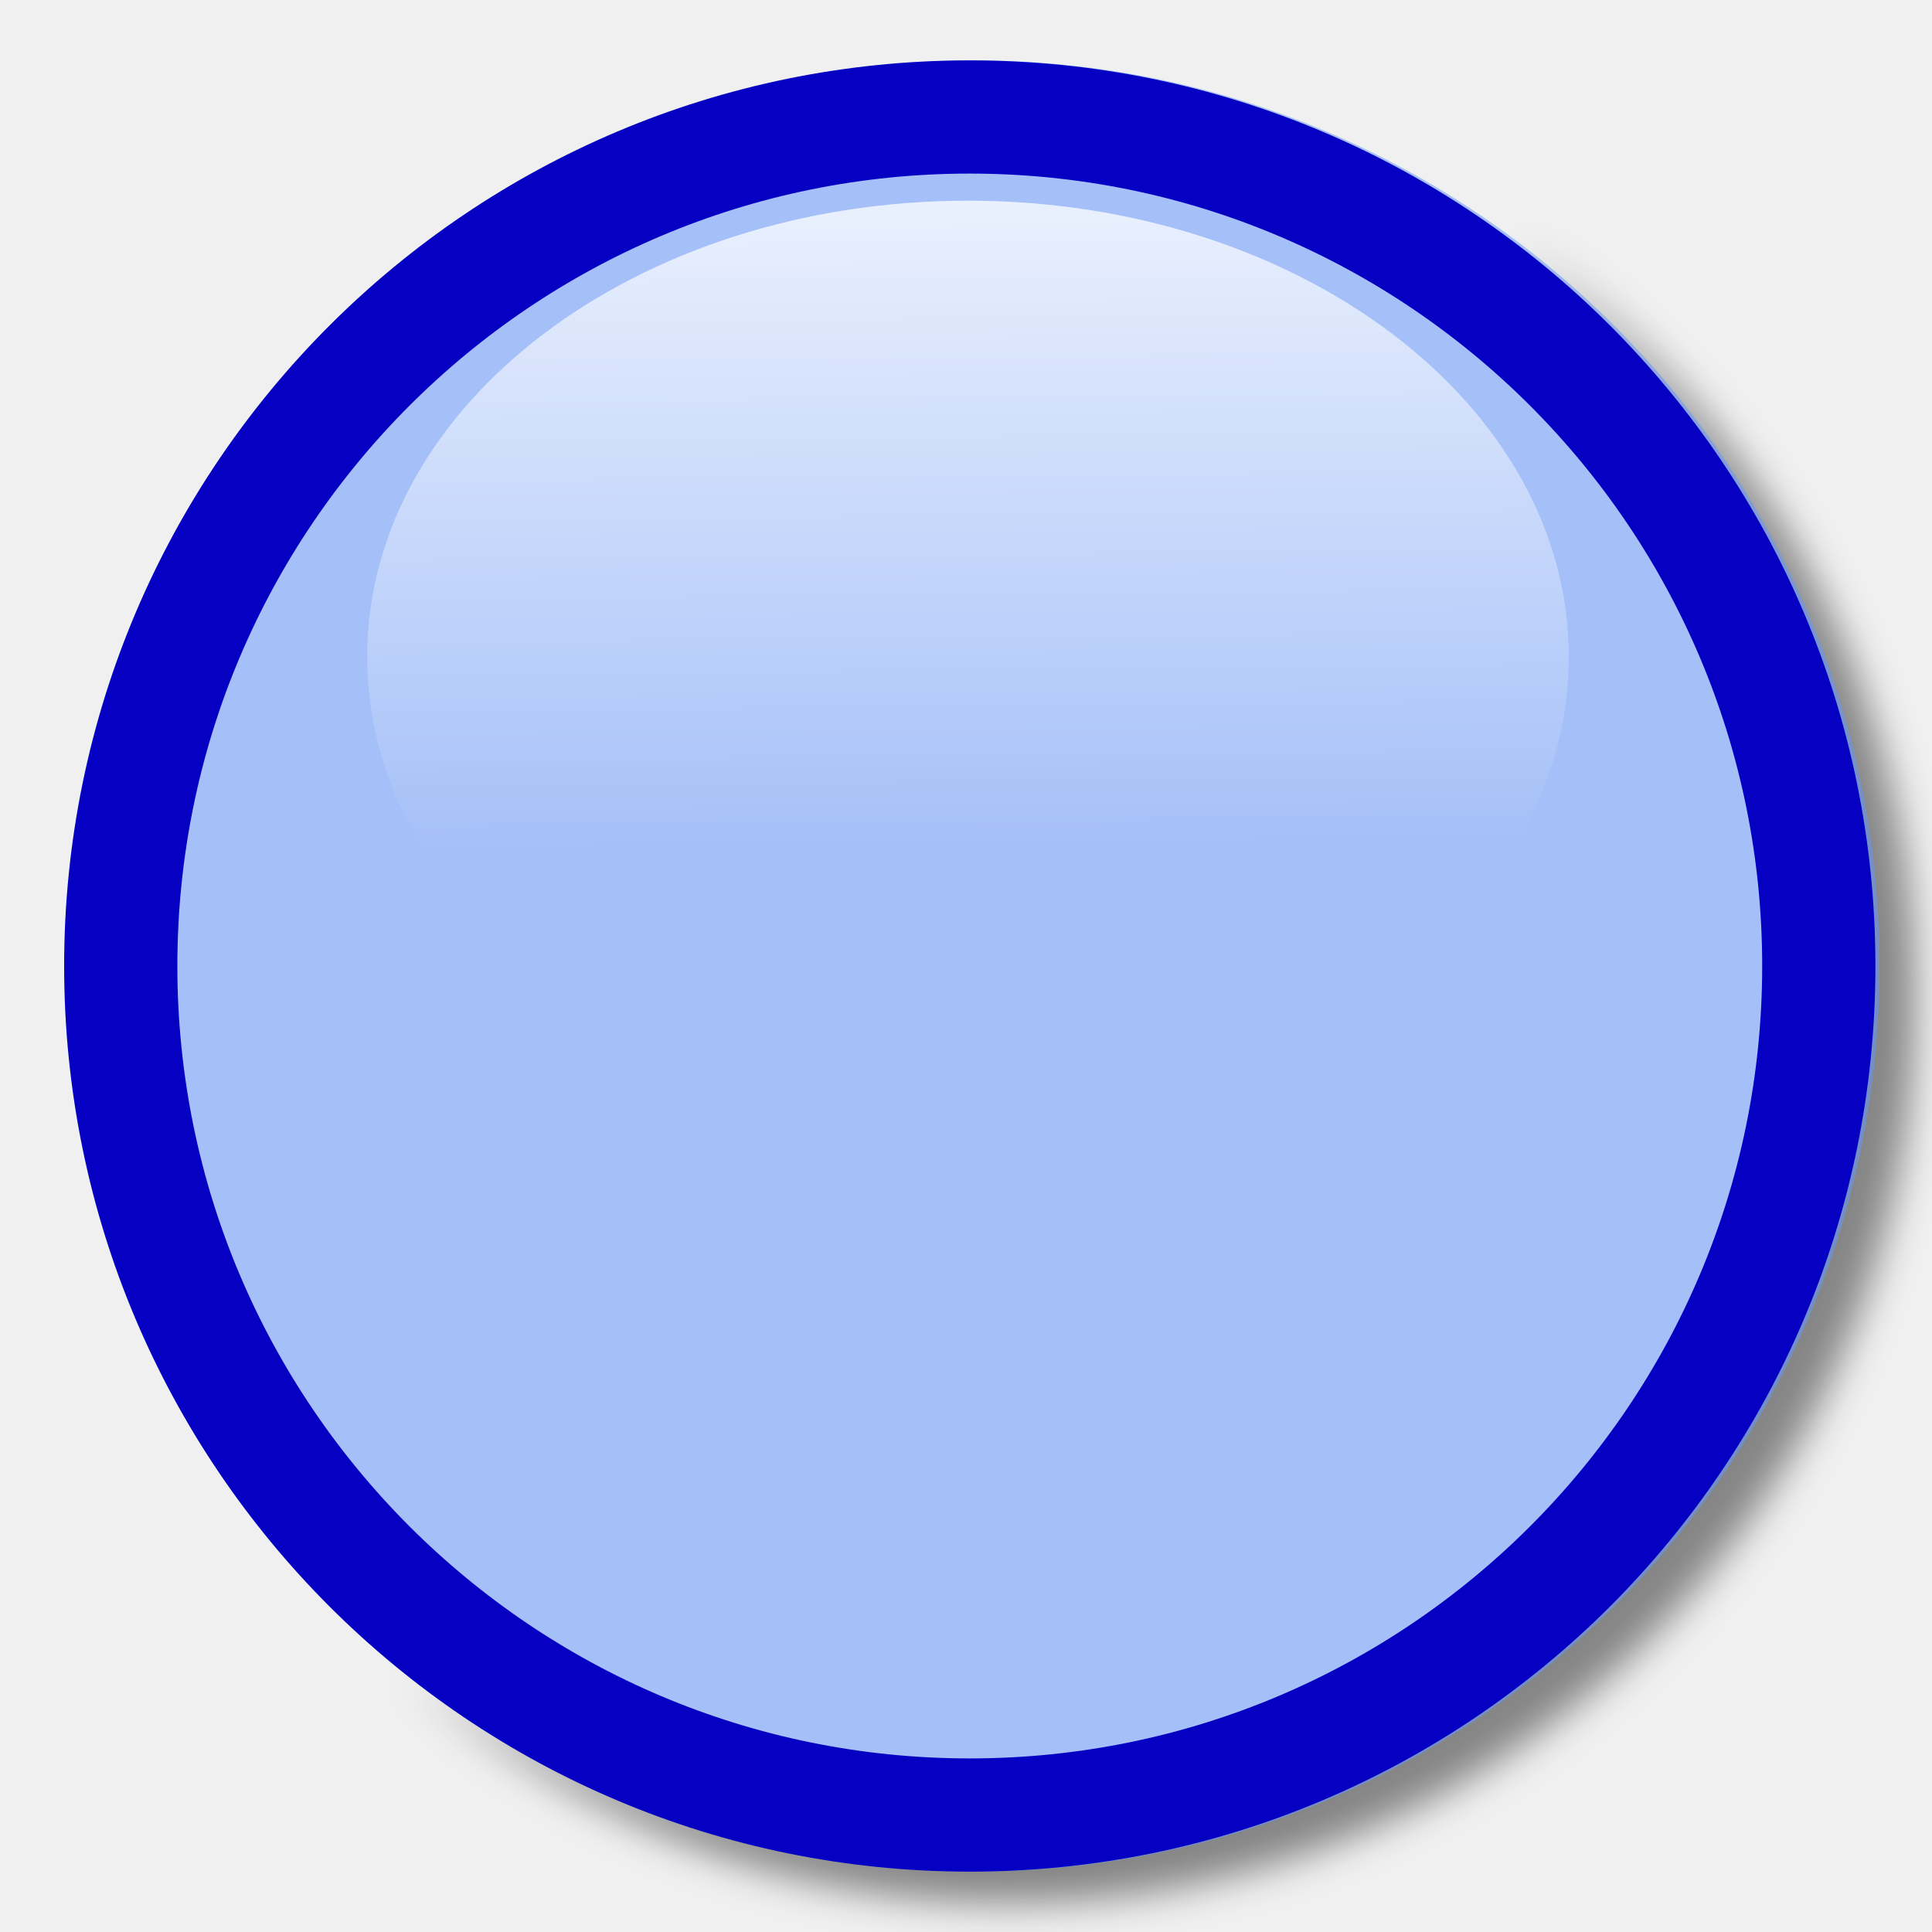
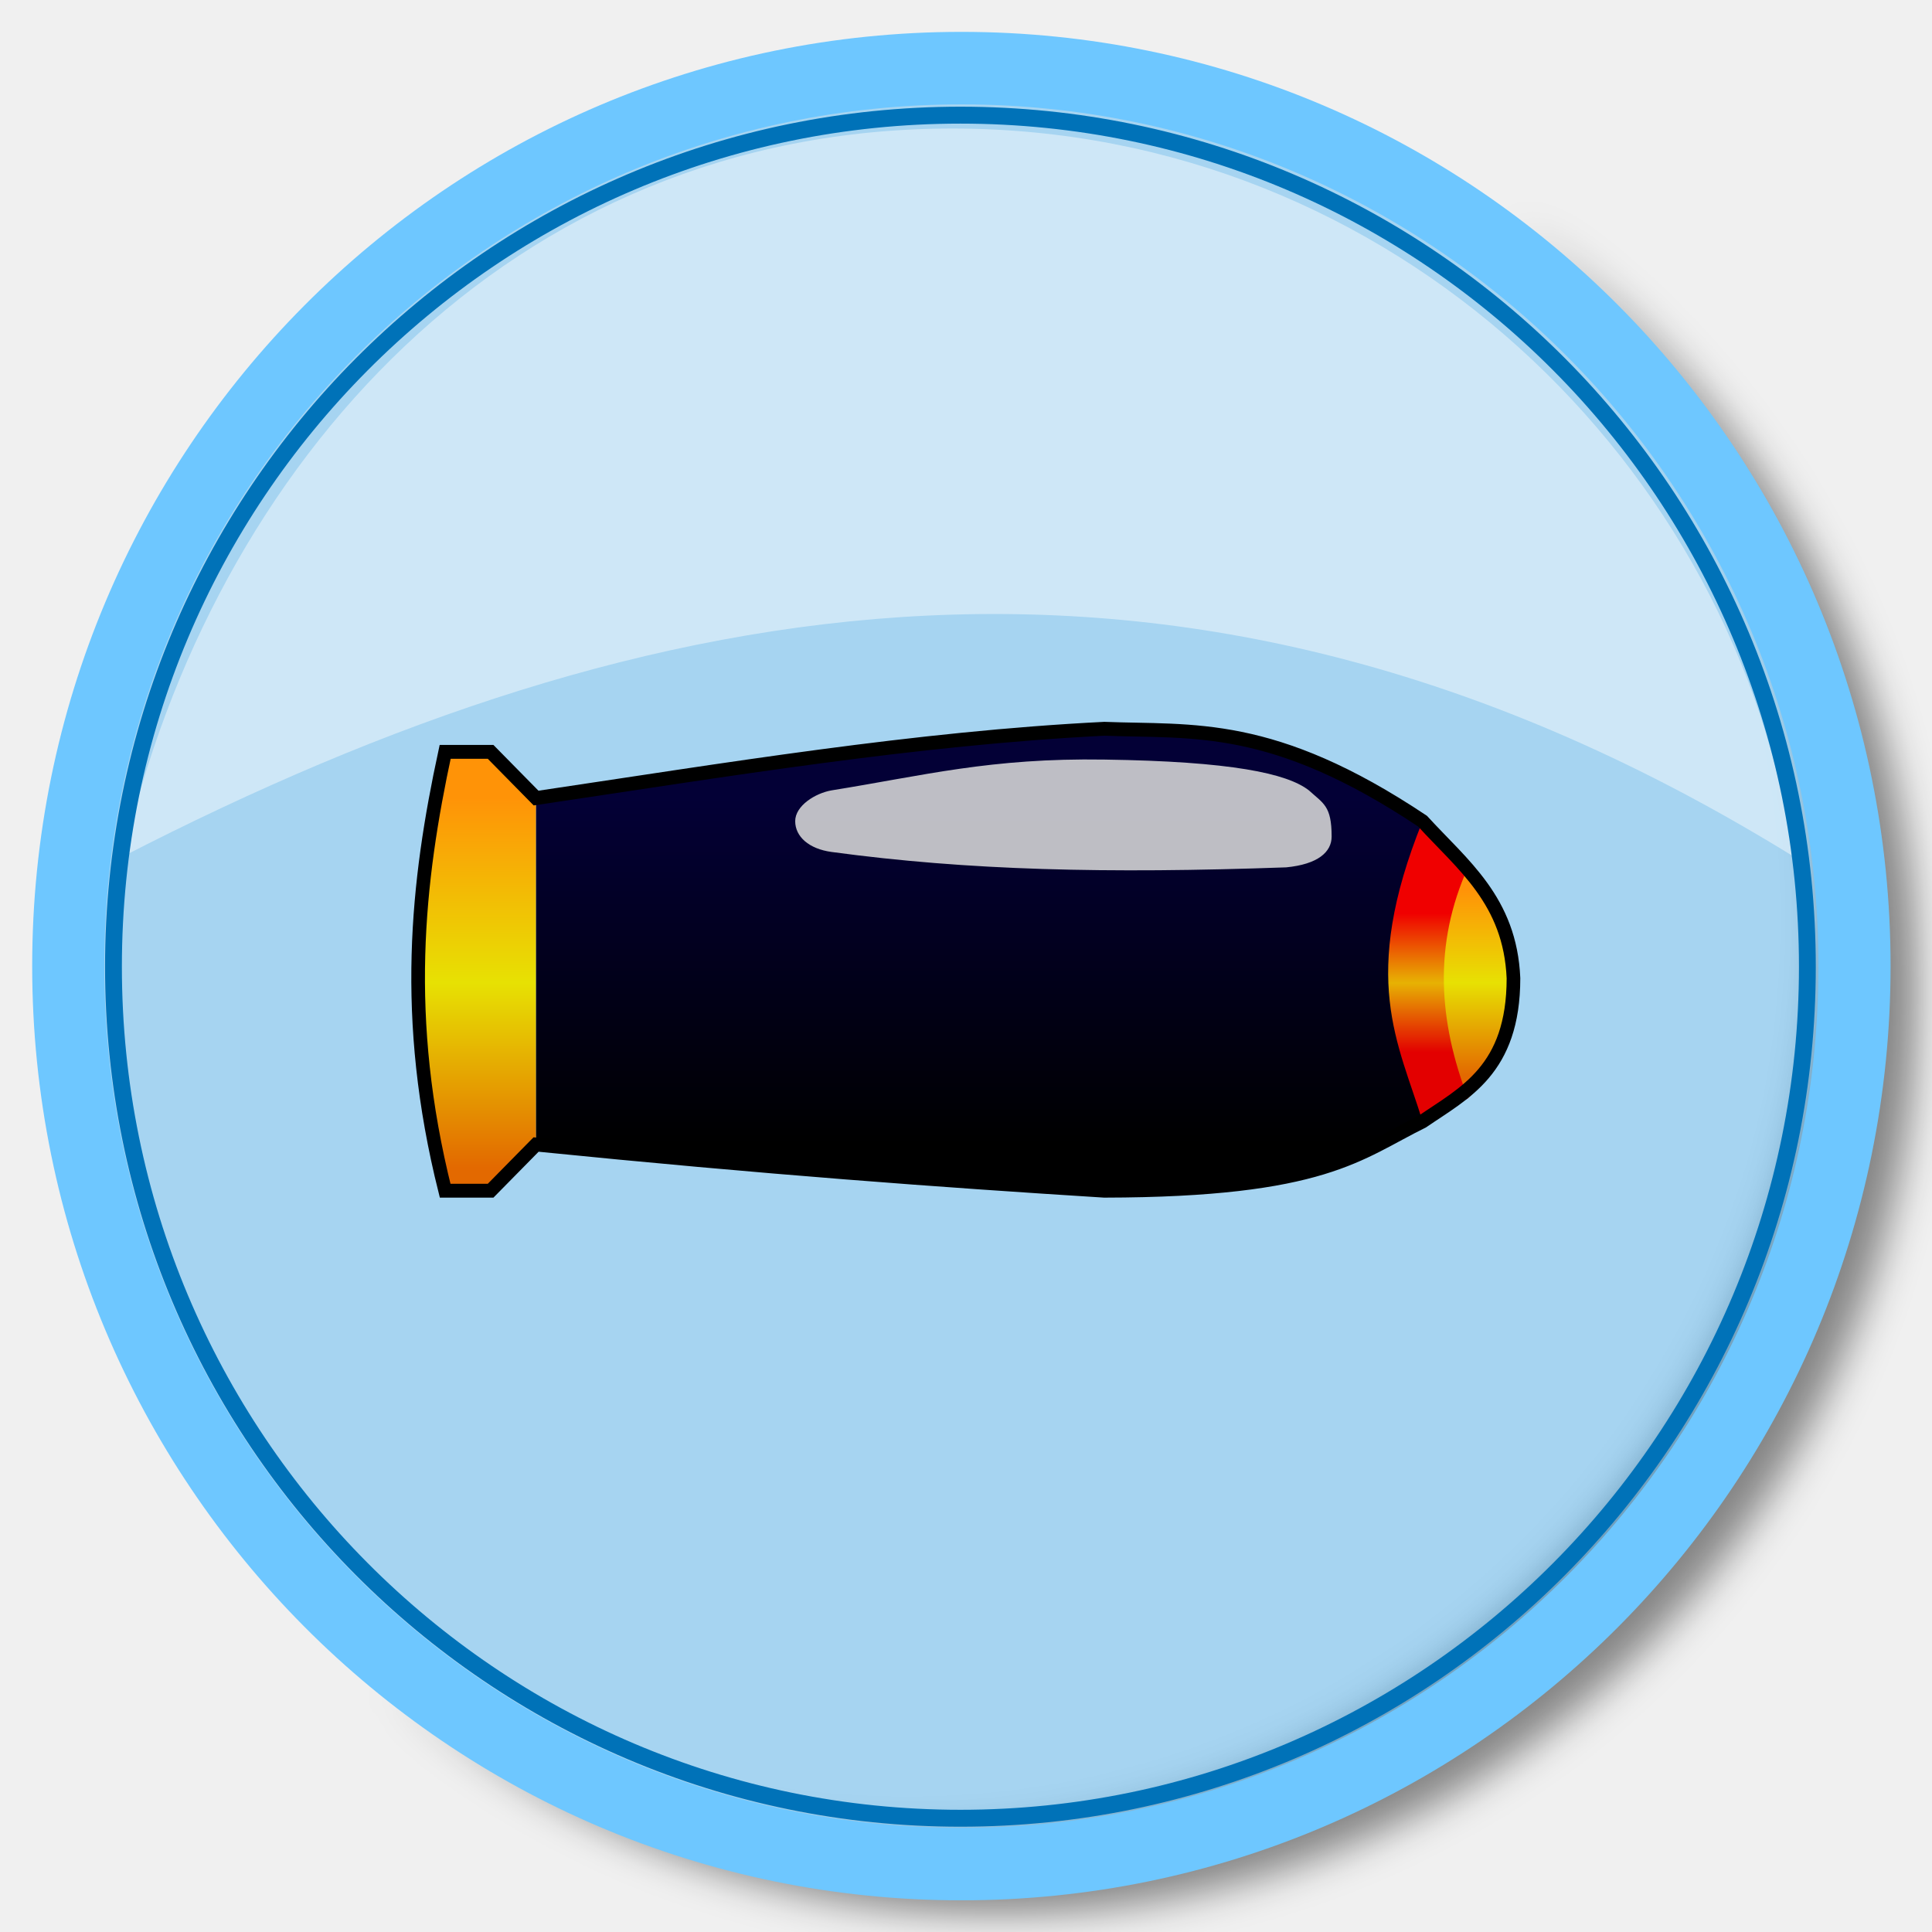
<svg xmlns="http://www.w3.org/2000/svg" xmlns:xlink="http://www.w3.org/1999/xlink" version="1.1" id="svg3976" height="64px" width="64px">
  <defs id="defs3978">
    <linearGradient id="linearGradient3975">
      <stop style="stop-color:#ffffff;stop-opacity:1;" offset="0" id="stop3977" />
      <stop style="stop-color:#ffffff;stop-opacity:0;" offset="1" id="stop3979" />
    </linearGradient>
    <linearGradient xlink:href="#linearGradient3909" id="linearGradient3952" x1="145" y1="757.362" x2="145" y2="837.362" gradientUnits="userSpaceOnUse" gradientTransform="matrix(1.88889,0,0,1.88889,-228.889,-702.47)" />
    <linearGradient id="linearGradient3909">
      <stop id="stop3911" offset="0" style="stop-color:#ff9307;stop-opacity:1;" />
      <stop style="stop-color:#e7e103;stop-opacity:1;" offset="0.5" id="stop3913" />
      <stop id="stop3915" offset="1" style="stop-color:#e36900;stop-opacity:1;" />
    </linearGradient>
    <linearGradient xlink:href="#linearGradient3764" id="linearGradient3942" x1="256" y1="757.362" x2="256" y2="832.362" gradientUnits="userSpaceOnUse" gradientTransform="matrix(1.88889,0,0,1.88889,-228.889,-702.47)" />
    <linearGradient id="linearGradient3764">
      <stop id="stop3944" offset="0" style="stop-color:#030036;stop-opacity:1;" />
      <stop style="stop-color:#000000;stop-opacity:1;" offset="1" id="stop3768" />
    </linearGradient>
    <linearGradient xlink:href="#linearGradient3867" id="linearGradient3899" x1="342.5" y1="254.488" x2="372.5" y2="254.518" gradientUnits="userSpaceOnUse" gradientTransform="matrix(0.001938,1.88889,-1.88889,0.001938,921.701,127.887)" />
    <linearGradient id="linearGradient3867">
      <stop style="stop-color:#f00000;stop-opacity:1;" offset="0" id="stop3869" />
      <stop id="stop3871" offset="0.5" style="stop-color:#e7b203;stop-opacity:1;" />
      <stop style="stop-color:#e30000;stop-opacity:1;" offset="1" id="stop3873" />
    </linearGradient>
    <linearGradient xlink:href="#linearGradient3909" id="linearGradient3907" x1="365" y1="777.362" x2="365" y2="817.362" gradientUnits="userSpaceOnUse" gradientTransform="matrix(1.88889,0,0,1.88889,-228.889,-702.47)" />
    <linearGradient id="linearGradient3045">
      <stop id="stop3047" offset="0" style="stop-color:#ff9307;stop-opacity:1;" />
      <stop style="stop-color:#e7e103;stop-opacity:1;" offset="0.5" id="stop3049" />
      <stop id="stop3051" offset="1" style="stop-color:#e36900;stop-opacity:1;" />
    </linearGradient>
    <linearGradient id="linearGradient3909-6">
      <stop id="stop3911-9" offset="0" style="stop-color:#ff9307;stop-opacity:1;" />
      <stop style="stop-color:#e7e103;stop-opacity:1;" offset="0.5" id="stop3913-8" />
      <stop id="stop3915-1" offset="1" style="stop-color:#e36900;stop-opacity:1;" />
    </linearGradient>
    <linearGradient id="linearGradient3764-3">
      <stop id="stop3944-3" offset="0" style="stop-color:#030036;stop-opacity:1;" />
      <stop style="stop-color:#000000;stop-opacity:1;" offset="1" id="stop3768-7" />
    </linearGradient>
    <linearGradient id="linearGradient3867-8">
      <stop style="stop-color:#f00000;stop-opacity:1;" offset="0" id="stop3869-6" />
      <stop id="stop3871-7" offset="0.5" style="stop-color:#e7b203;stop-opacity:1;" />
      <stop style="stop-color:#e30000;stop-opacity:1;" offset="1" id="stop3873-0" />
    </linearGradient>
    <linearGradient id="linearGradient3068">
      <stop id="stop3070" offset="0" style="stop-color:#ff9307;stop-opacity:1;" />
      <stop style="stop-color:#e7e103;stop-opacity:1;" offset="0.5" id="stop3072" />
      <stop id="stop3074" offset="1" style="stop-color:#e36900;stop-opacity:1;" />
    </linearGradient>
    <linearGradient xlink:href="#linearGradient3975" id="linearGradient3981" x1="32.62" y1="7.957" x2="32.95" y2="36.924" gradientUnits="userSpaceOnUse" />
    <filter id="filter4027">
      <feGaussianBlur stdDeviation="0.64" id="feGaussianBlur4029" />
    </filter>
+     <filter color-interpolation-filters="sRGB" id="filter4027-0">
+       <feGaussianBlur stdDeviation="0.64" id="feGaussianBlur4029-9" />
+     </filter>
  </defs>
-   <g id="layer4" style="display:inline">
+   <g id="layer5" style="display:none">
+     <g style="display:inline" id="g3946" transform="matrix(0.995935,0,0,1.00966,-297.914,-345.358)">
+       <path transform="matrix(1.01844,0,0,1.01004,-110.454,155.991)" style="fill:#000000;fill-opacity:0.446;fill-rule:nonzero;stroke:none;display:inline;filter:url(#filter4027-0)" d="M 451.63,191.568 C 457.841,197.064 461.786,205.09 461.786,214.036 461.786,230.605 448.355,244.036 431.786,244.036 425.573,244.036 419.793,242.146 415.005,238.911 420.288,243.557 427.198,246.38 434.786,246.38 451.355,246.38 464.786,232.949 464.786,216.38 464.786,206.056 459.569,196.965 451.63,191.568 z" id="path3876" />
+       <path style="fill:#0094f1;fill-opacity:1;fill-rule:nonzero;stroke:none;display:inline" id="path3878" d="M 64,32 A 32,32 0 1 1 0,32 32,32 0 1 1 64,32 z" transform="matrix(0.954787,0,0,0.946912,300.599,343.197)" />
+       <path style="fill:none;stroke:#6ec7ff;stroke-width:2.584;stroke-miterlimit:4;stroke-opacity:1;stroke-dasharray:none;display:inline" id="path3880" d="M 64,32 A 32,32 0 1 1 0,32 32,32 0 1 1 64,32 z" transform="matrix(0.928344,0,0,0.920687,301.4,344.289)" />
+       <path id="path3922" d="M 358.779,370.151 C 356.97,357.446 345.543,346.271 330.808,346.271 316.074,346.271 306.196,357.315 303.225,370.151 320.597,361.341 338.666,357.895 358.779,370.151 z" style="fill:#ffffff;fill-opacity:0.446;fill-rule:nonzero;stroke:none" />
+       <path transform="matrix(0.880345,0,0,0.873084,302.904,345.832)" d="M 64,32 A 32,32 0 1 1 0,32 32,32 0 1 1 64,32 z" id="path3944" style="fill:none;stroke:#0072b8;stroke-width:0.636;stroke-miterlimit:4;stroke-opacity:1;stroke-dasharray:none;display:inline" />
+     </g>
+   </g>
+   <g id="layer8">
+     <g transform="matrix(0.995935,0,0,1.00966,-297.914,-345.358)" id="g5224" style="display:inline">
+       <path id="path5226" d="M 451.63,191.568 C 457.841,197.064 461.786,205.09 461.786,214.036 461.786,230.605 448.355,244.036 431.786,244.036 425.573,244.036 419.793,242.146 415.005,238.911 420.288,243.557 427.198,246.38 434.786,246.38 451.355,246.38 464.786,232.949 464.786,216.38 464.786,206.056 459.569,196.965 451.63,191.568 z" style="fill:#000000;fill-opacity:0.446;fill-rule:nonzero;stroke:none;display:inline;filter:url(#filter4027-0)" transform="matrix(1.01844,0,0,1.01004,-110.454,155.991)" />
+       <path transform="matrix(0.954787,0,0,0.946912,300.599,343.197)" d="M 64,32 C 64,49.673 49.673,64 32,64 14.327,64 0,49.673 0,32 0,14.327 14.327,0 32,0 49.673,0 64,14.327 64,32 z" id="path5228" style="fill:#0094f1;fill-opacity:0.312;fill-rule:nonzero;stroke:none;display:inline" />
+       <path transform="matrix(0.928344,0,0,0.920687,301.4,344.289)" d="M 64,32 C 64,49.673 49.673,64 32,64 14.327,64 0,49.673 0,32 0,14.327 14.327,0 32,0 49.673,0 64,14.327 64,32 z" id="path5230" style="fill:none;stroke:#6ec7ff;stroke-width:2.584;stroke-miterlimit:4;stroke-opacity:1;stroke-dasharray:none;display:inline" />
+       <path style="fill:#ffffff;fill-opacity:0.446;fill-rule:nonzero;stroke:none" d="M 358.779,370.151 C 356.97,357.446 345.543,346.271 330.808,346.271 316.074,346.271 306.196,357.315 303.225,370.151 320.597,361.341 338.666,357.895 358.779,370.151 z" id="path5232" />
+       <path style="fill:none;stroke:#0072b8;stroke-width:0.636;stroke-miterlimit:4;stroke-opacity:1;stroke-dasharray:none;display:inline" id="path5234" d="M 64,32 C 64,49.673 49.673,64 32,64 14.327,64 0,49.673 0,32 0,14.327 14.327,0 32,0 49.673,0 64,14.327 64,32 z" transform="matrix(0.880345,0,0,0.873084,302.904,345.832)" />
+     </g>
+   </g>
+   <g id="layer4" style="display:none">
    <path style="fill:#000000;fill-opacity:0.446;fill-rule:nonzero;stroke:none;display:inline;filter:url(#filter4027)" d="M 50.282,8.223 C 56.493,13.719 60.438,21.746 60.438,30.692 60.438,47.26 47.007,60.692 30.438,60.692 24.225,60.692 18.445,58.801 13.657,55.567 18.94,60.212 25.85,63.035 33.438,63.035 50.007,63.035 63.438,49.604 63.438,33.035 63.438,22.712 58.221,13.62 50.282,8.223 z" id="path4233" />
    <path style="fill:#6597ff;fill-opacity:0.538;fill-rule:nonzero;stroke:none;display:inline" id="path3845" d="M 64,32 A 32,32 0 1 1 0,32 32,32 0 1 1 64,32 z" transform="matrix(0.9375,0,0,0.9375,2.26164,2.00008)" />
    <path style="fill:none;stroke:#0600c3;stroke-width:4.267;stroke-miterlimit:4;stroke-opacity:1;stroke-dasharray:none;display:inline" id="path4237" d="M 64,32 A 32,32 0 1 1 0,32 32,32 0 1 1 64,32 z" transform="matrix(0.878906,0,0,0.878906,4,3.87501)" />
    <path style="fill:url(#linearGradient3981);fill-opacity:1;fill-rule:nonzero;stroke:none;display:inline" id="path4239" d="M 49.833,30.451 A 17.069,15.761 0 1 1 15.695,30.451 17.069,15.761 0 1 1 49.833,30.451 z" transform="matrix(1.16598,0,0,0.958511,-6.13647,-7.43237)" />
  </g>
-   <g id="layer1" style="display:none">
+   <g id="layer1" style="display:inline">
    <g id="g3960" transform="matrix(0.079726,0,0,0.08101,12.6645,-32.5465)">
      <path id="path3875" d="M 26.111,709.213 45,709.213 63.889,726.213 63.889,867.88 45,888.658 26.111,888.658 C 7.229,825.511 11.21,766.398 26.111,709.213 z" style="fill:url(#linearGradient3952);fill-opacity:1;fill-rule:nonzero;stroke:none" />
      <path id="path3877" d="M 63.889,726.213 C 143.403,715.959 222.359,701.618 300,699.769 375.555,699.769 394.444,718.658 432.222,737.547 L 432.222,860.325 C 394.444,879.213 375.555,888.658 300,888.658 233.889,888.658 156.56,876.229 63.889,867.88 z" style="fill:url(#linearGradient3942);fill-opacity:1;fill-rule:nonzero;stroke:none" />
      <path id="path3883" d="M 451.111,756.436 451.111,850.88 432.222,860.325 C 422.269,828.246 405.781,801.976 432.222,737.547 z" style="fill:url(#linearGradient3899);fill-opacity:1;fill-rule:nonzero;stroke:none" />
      <path id="path3881" d="M 451.111,756.436 C 470,775.325 470,784.769 470,801.769 470,822.547 470,831.991 451.111,850.88 438.83,819.399 436.652,787.917 451.111,756.436 z" style="fill:url(#linearGradient3907);fill-opacity:1;fill-rule:nonzero;stroke:none" />
      <path id="path3956" d="M 26.111,709.213 45,709.213 63.889,728.102 C 142.593,716.59 221.296,703.651 300,699.769 336.862,701.182 369.815,696.539 432.222,737.547 448.805,755.423 468.632,769.987 470,801.769 469.981,839.311 449.579,848.598 432.222,860.325 405.613,873.194 391.432,888.499 300,888.658 232.404,884.478 159.2,879.229 63.889,869.769 L 45,888.658 26.111,888.658 C 8.125,818.052 14.498,762.06 26.111,709.213 z" style="fill:none;stroke:#000000;stroke-width:5.667;stroke-miterlimit:4;stroke-opacity:1;stroke-dasharray:none" />
      <path id="path3958" d="M 186.667,724.955 C 225.13,718.879 252.617,711.641 300,712.362 352.823,713.095 375.971,718.029 385,724.955 391.033,730.375 394.444,731.251 394.444,743.842 394.444,750.14 388.778,755.176 375.555,756.436 300.823,759.044 243.333,757.694 186.667,750.14 177.222,748.88 171.555,743.842 171.555,737.547 171.555,731.251 179.897,726.108 186.667,724.955 z" style="fill:#dadada;fill-opacity:0.871;stroke:none" />
    </g>
  </g>
  <g id="layer2" style="display:none">
    <path style="fill:#0500c4;fill-opacity:1;fill-rule:nonzero;stroke:none" d="M 26.095,17.785 26.161,26.417 51.012,26.417 51.044,39.193 26.161,39.307 26.226,47.606 8.831,33.545 z" id="path3173" />
  </g>
  <g id="layer3" style="display:none">
    <path id="path4195" d="M 37.109,17.415 37.044,26.047 12.193,26.047 12.16,38.823 37.044,38.937 36.978,47.236 54.374,33.175 z" style="fill:#0500c4;fill-opacity:1;fill-rule:nonzero;stroke:none;display:inline" />
  </g>
+   <g id="layer6" style="display:none">
+     <g id="g5058">
+       <path style="fill:#000000;fill-opacity:0.22;fill-rule:nonzero;stroke:none;display:inline" d="M 33.018,52.336 C 31.555,49.359 20.311,41.123 15.781,40.443 L 25.409,35.494 C 27.941,38.606 30.236,41.096 32.896,43.709 40.133,26.431 44.753,19.934 47.669,16.655 49.095,21.212 51.152,24.894 53.358,28.549 45.418,32.302 39.421,43.05 33.018,52.336 z" id="path4973" />
+       <path id="path4971" d="M 32.185,50.497 C 30.615,47.303 18.55,38.464 13.688,37.734 L 24.02,32.424 C 26.738,35.763 29.2,38.436 32.054,41.239 39.82,22.699 44.778,15.727 47.907,12.208 49.438,17.098 51.645,21.049 54.011,24.971 45.491,28.998 39.056,40.532 32.185,50.497 z" style="fill:#ffffff;fill-opacity:1;fill-rule:nonzero;stroke:#0072b8;stroke-width:0.6;stroke-miterlimit:4;stroke-opacity:1;stroke-dasharray:none;display:inline" />
+     </g>
+   </g>
+   <g id="layer7" style="display:none">
+     <g id="g5136" transform="matrix(0.850174,0,0,0.850174,4.67189,5.89436)">
+       <path style="fill:#000000;fill-opacity:0.22;fill-rule:nonzero;stroke:none" d="M 22.714,13.336 14.439,20.434 29.075,33.508 13.668,45.02 22.714,53.68 34.169,39.722 44.578,54.029 53.202,46.495 39.263,33.508 53.076,19.883 42.851,11.549 34.169,27.295 z" id="path5070" />
+       <path id="rect5065" d="M 20.094,10.674 11.313,18.206 26.844,32.08 10.494,44.297 20.094,53.486 32.25,38.674 43.296,53.856 52.447,45.861 38.581,32.542 52.314,17.621 41.463,8.777 32.25,25.486 z" style="fill:#ffffff;fill-opacity:1;fill-rule:nonzero;stroke:#0072b8;stroke-width:0.6;stroke-miterlimit:4;stroke-opacity:1;stroke-dasharray:none" />
+     </g>
+   </g>
</svg>
